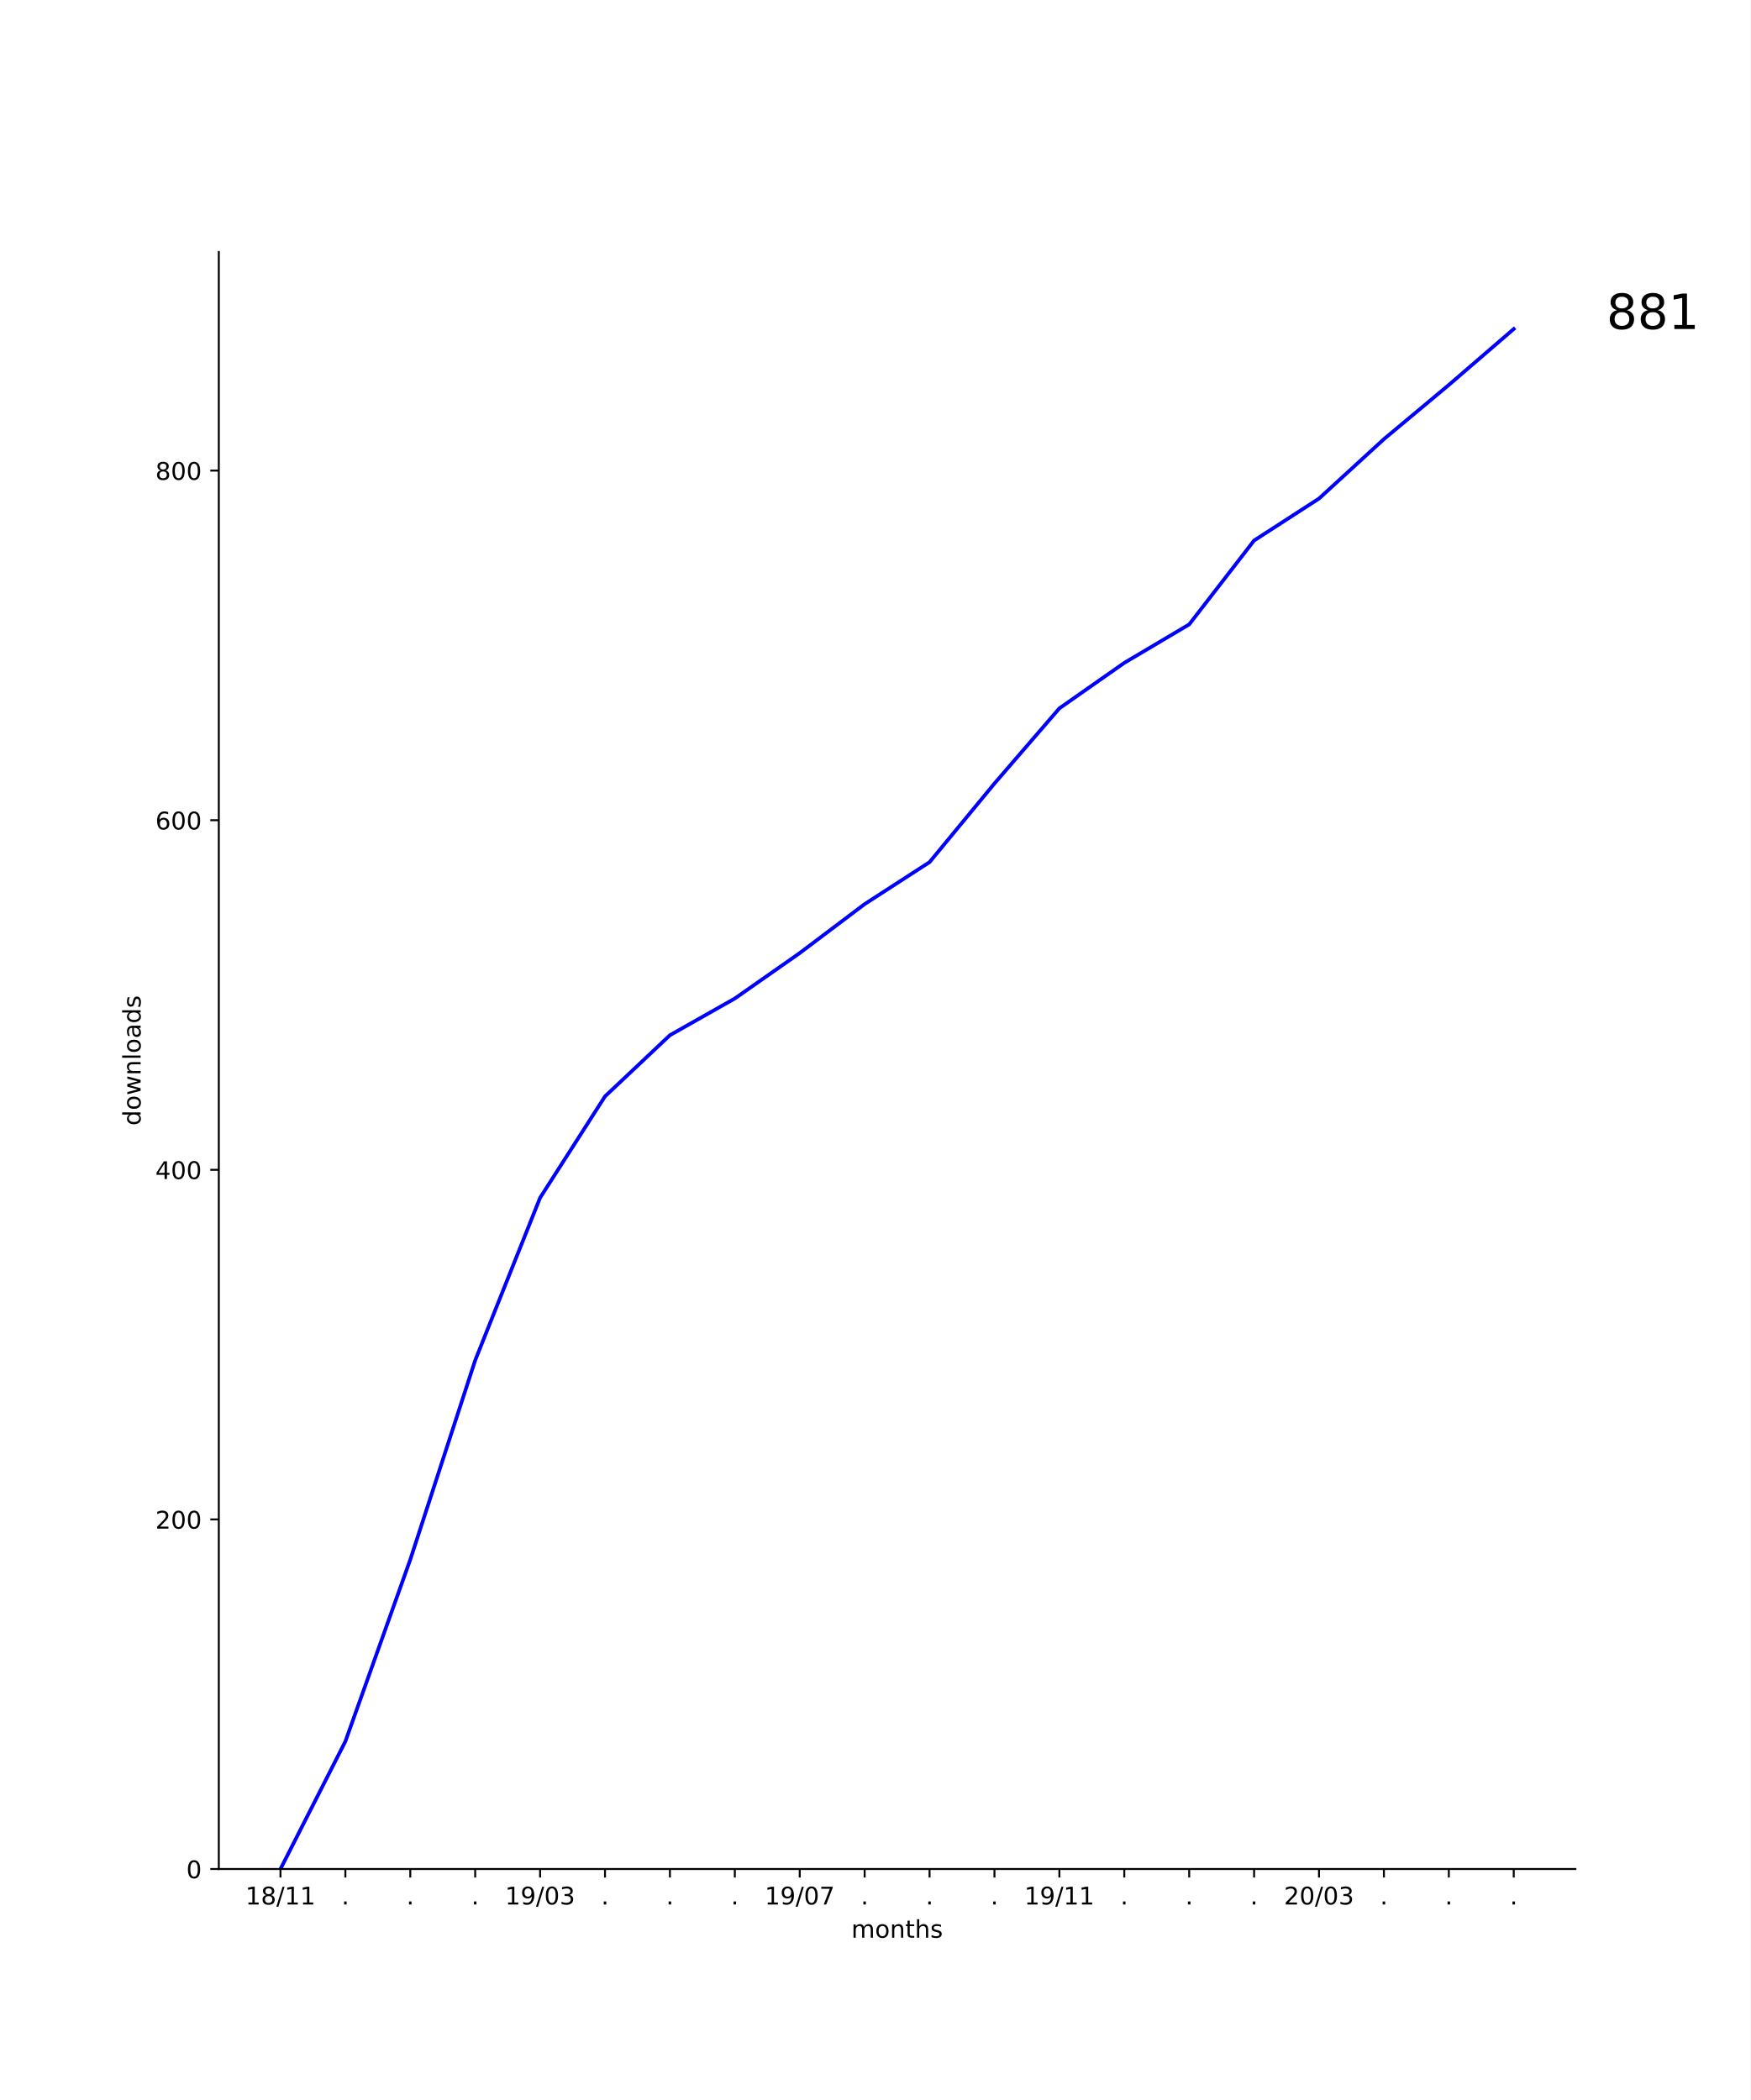
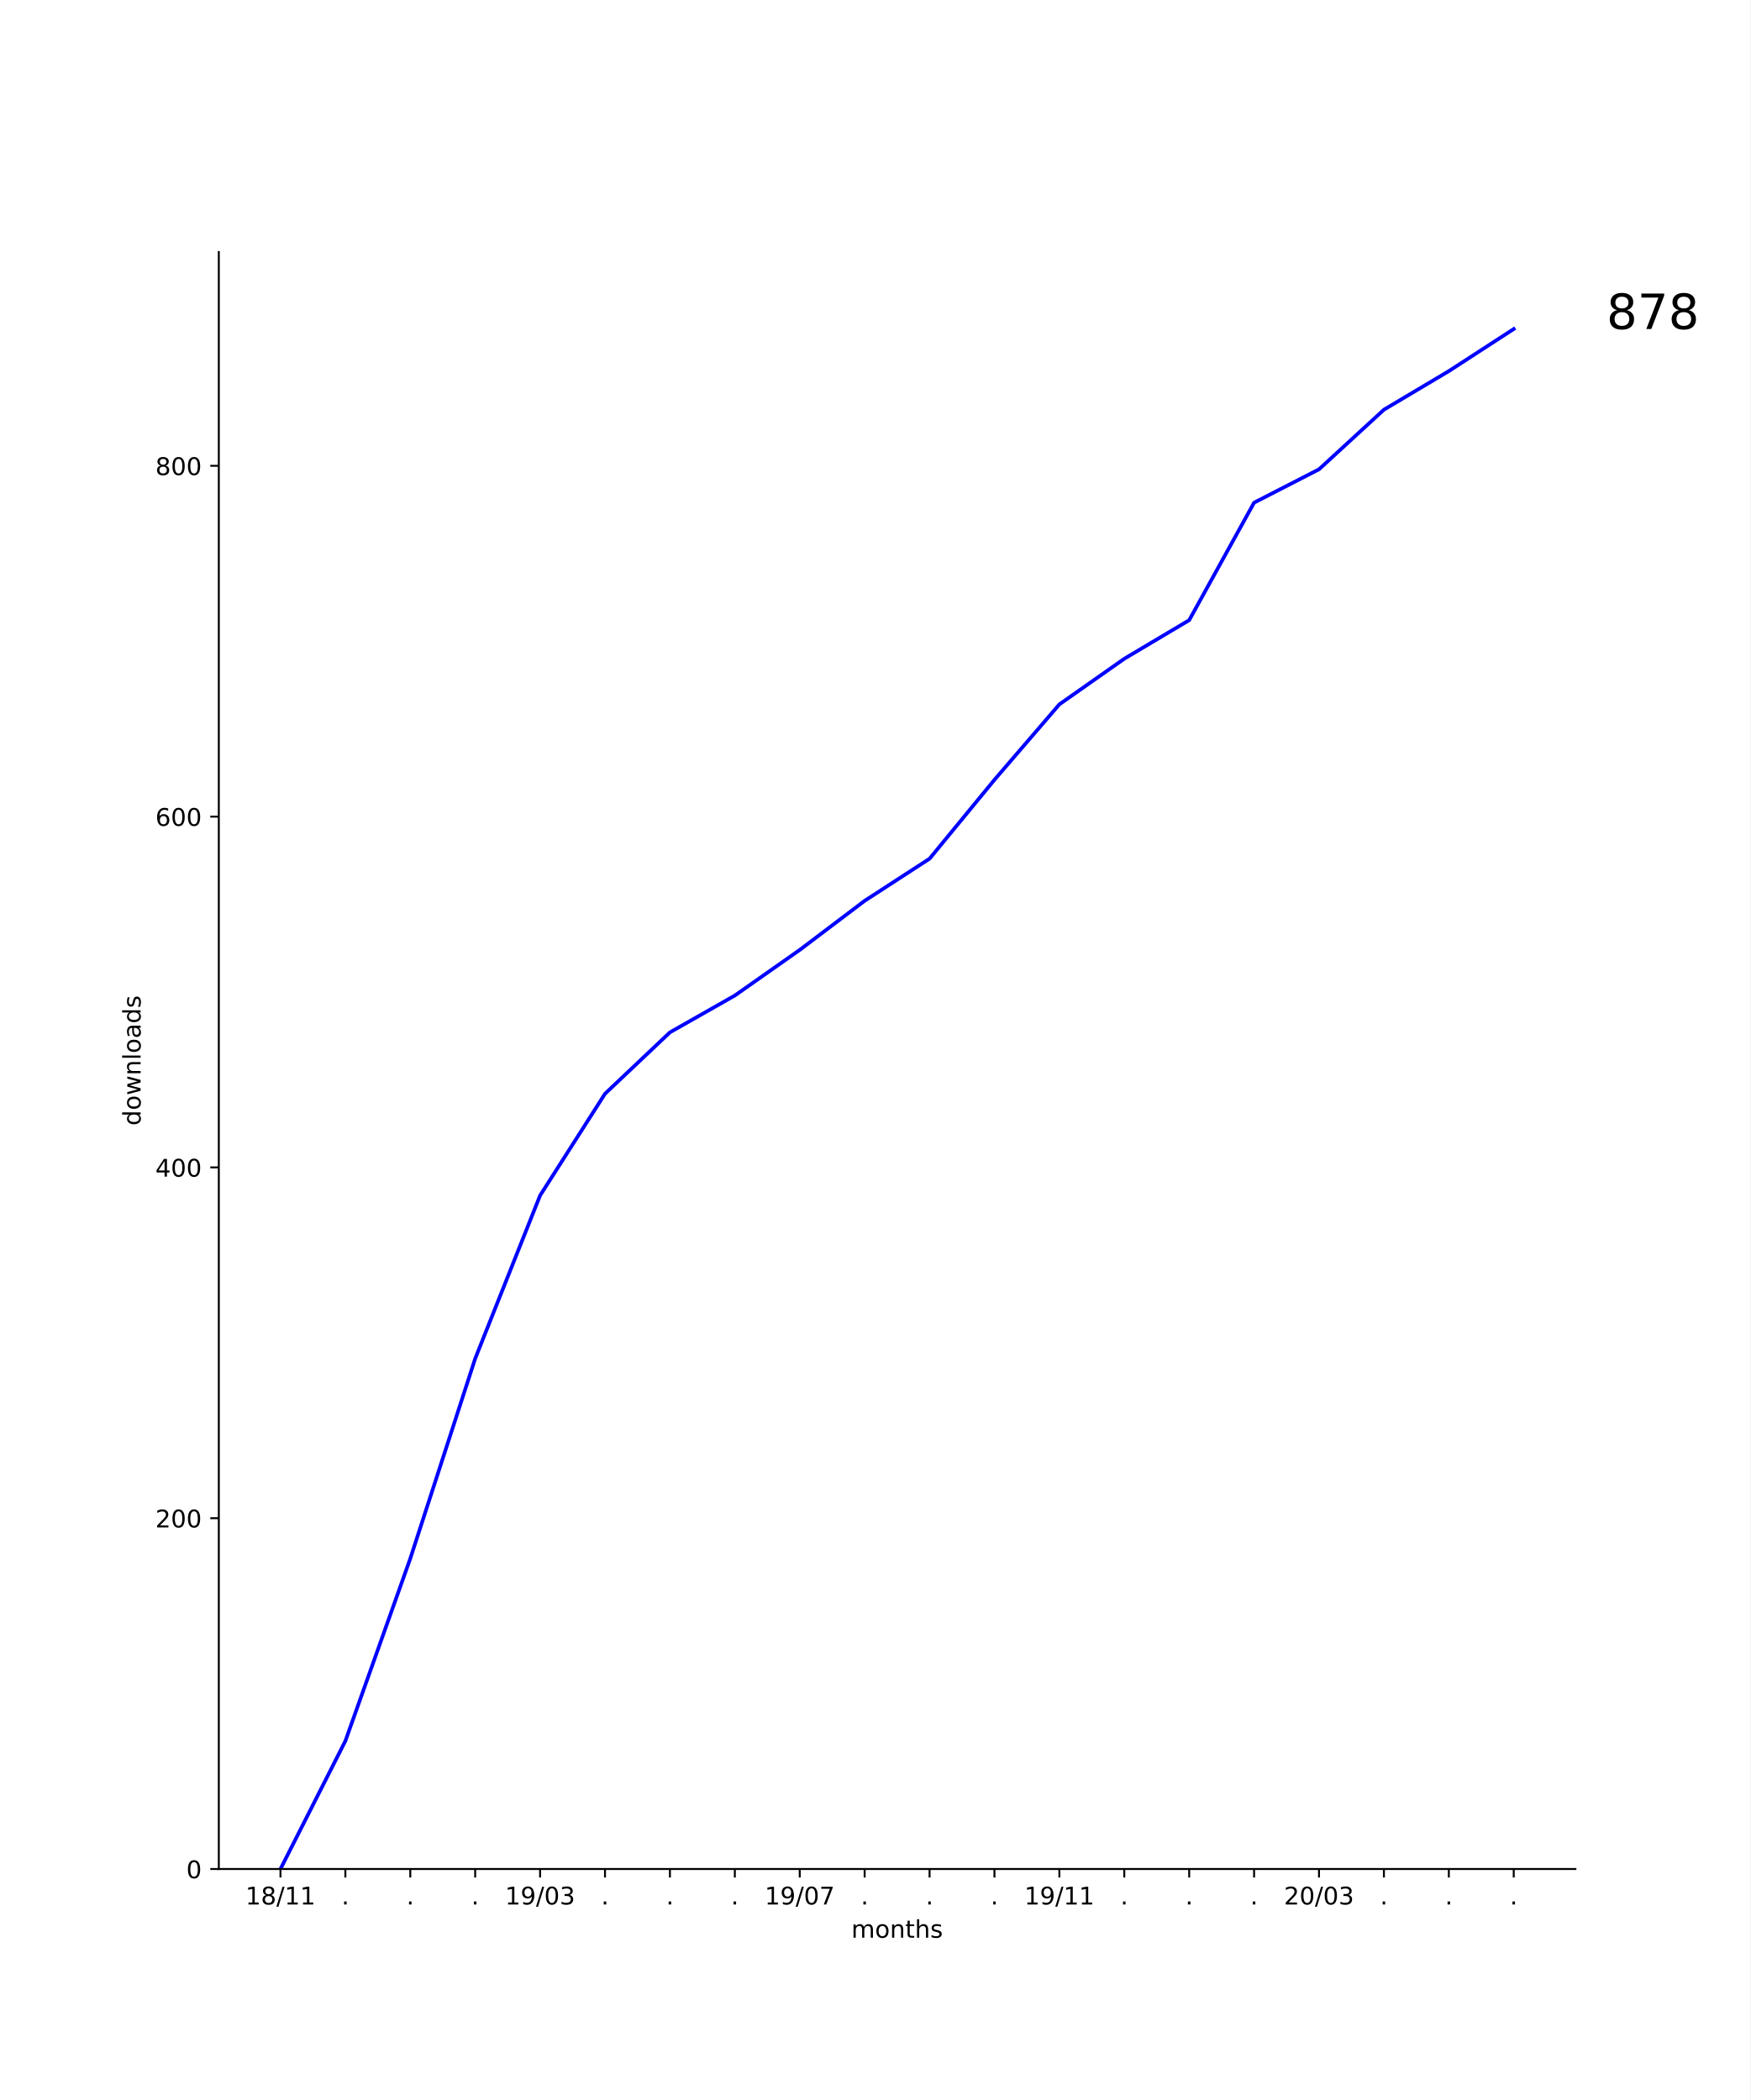
<svg xmlns="http://www.w3.org/2000/svg" xmlns:xlink="http://www.w3.org/1999/xlink" height="864pt" version="1.1" viewBox="0 0 720 864" width="720pt">
  <defs>
    <style type="text/css">
*{stroke-linecap:butt;stroke-linejoin:round;}
  </style>
  </defs>
  <g id="figure_1">
    <g id="patch_1">
      <path d="M 0 864  L 720 864  L 720 0  L 0 0  z " style="fill:#ffffff;" />
    </g>
    <g id="axes_1">
      <g id="patch_2">
        <path d="M 90 768.96  L 648 768.96  L 648 103.68  L 90 103.68  z " style="fill:#ffffff;" />
      </g>
      <g id="matplotlib.axis_1">
        <g id="xtick_1">
          <g id="line2d_1">
            <defs>
-               <path d="M 0 0  L 0 3.5  " id="m628f587566" style="stroke:#000000;stroke-width:0.8;" />
-             </defs>
-             <g>
-               <use style="stroke:#000000;stroke-width:0.8;" x="115.364" xlink:href="#m628f587566" y="768.96" />
+               <path d="M 0 0  L 0 3.5  " id="ma9927cf4d1" style="stroke:#000000;stroke-width:0.8;" />
+             </defs>
+             <g>
+               <use style="stroke:#000000;stroke-width:0.8;" x="115.364" xlink:href="#ma9927cf4d1" y="768.96" />
            </g>
          </g>
          <g id="text_1">
            <defs>
              <path d="M 12.406 8.297  L 28.516 8.297  L 28.516 63.922  L 10.984 60.406  L 10.984 69.391  L 28.422 72.906  L 38.281 72.906  L 38.281 8.297  L 54.391 8.297  L 54.391 0  L 12.406 0  z " id="DejaVuSans-31" />
              <path d="M 31.781 34.625  Q 24.75 34.625 20.719 30.859  Q 16.703 27.094 16.703 20.516  Q 16.703 13.922 20.719 10.156  Q 24.75 6.391 31.781 6.391  Q 38.812 6.391 42.859 10.172  Q 46.922 13.969 46.922 20.516  Q 46.922 27.094 42.891 30.859  Q 38.875 34.625 31.781 34.625  z M 21.922 38.812  Q 15.578 40.375 12.031 44.719  Q 8.5 49.078 8.5 55.328  Q 8.5 64.062 14.719 69.141  Q 20.953 74.219 31.781 74.219  Q 42.672 74.219 48.875 69.141  Q 55.078 64.062 55.078 55.328  Q 55.078 49.078 51.531 44.719  Q 48 40.375 41.703 38.812  Q 48.828 37.156 52.797 32.312  Q 56.781 27.484 56.781 20.516  Q 56.781 9.906 50.312 4.234  Q 43.844 -1.422 31.781 -1.422  Q 19.734 -1.422 13.25 4.234  Q 6.781 9.906 6.781 20.516  Q 6.781 27.484 10.781 32.312  Q 14.797 37.156 21.922 38.812  z M 18.312 54.391  Q 18.312 48.734 21.844 45.562  Q 25.391 42.391 31.781 42.391  Q 38.141 42.391 41.719 45.562  Q 45.312 48.734 45.312 54.391  Q 45.312 60.062 41.719 63.234  Q 38.141 66.406 31.781 66.406  Q 25.391 66.406 21.844 63.234  Q 18.312 60.062 18.312 54.391  z " id="DejaVuSans-38" />
              <path d="M 25.391 72.906  L 33.688 72.906  L 8.297 -9.281  L 0 -9.281  z " id="DejaVuSans-2f" />
            </defs>
            <g transform="translate(100.9543 783.5584)scale(0.1 -0.1)">
              <use xlink:href="#DejaVuSans-31" />
              <use x="63.623" xlink:href="#DejaVuSans-38" />
              <use x="127.246" xlink:href="#DejaVuSans-2f" />
              <use x="160.938" xlink:href="#DejaVuSans-31" />
              <use x="224.561" xlink:href="#DejaVuSans-31" />
            </g>
          </g>
        </g>
        <g id="xtick_2">
          <g id="line2d_2">
            <g>
-               <use style="stroke:#000000;stroke-width:0.8;" x="142.062" xlink:href="#m628f587566" y="768.96" />
+               <use style="stroke:#000000;stroke-width:0.8;" x="142.062" xlink:href="#ma9927cf4d1" y="768.96" />
            </g>
          </g>
          <g id="text_2">
            <defs>
              <path d="M 10.688 12.406  L 21 12.406  L 21 0  L 10.688 0  z " id="DejaVuSans-2e" />
            </defs>
            <g transform="translate(140.4731 783.5584)scale(0.1 -0.1)">
              <use xlink:href="#DejaVuSans-2e" />
            </g>
          </g>
        </g>
        <g id="xtick_3">
          <g id="line2d_3">
            <g>
-               <use style="stroke:#000000;stroke-width:0.8;" x="168.761" xlink:href="#m628f587566" y="768.96" />
+               <use style="stroke:#000000;stroke-width:0.8;" x="168.761" xlink:href="#ma9927cf4d1" y="768.96" />
            </g>
          </g>
          <g id="text_3">
            <g transform="translate(167.1717 783.5584)scale(0.1 -0.1)">
              <use xlink:href="#DejaVuSans-2e" />
            </g>
          </g>
        </g>
        <g id="xtick_4">
          <g id="line2d_4">
            <g>
-               <use style="stroke:#000000;stroke-width:0.8;" x="195.459" xlink:href="#m628f587566" y="768.96" />
+               <use style="stroke:#000000;stroke-width:0.8;" x="195.459" xlink:href="#ma9927cf4d1" y="768.96" />
            </g>
          </g>
          <g id="text_4">
            <g transform="translate(193.8703 783.5584)scale(0.1 -0.1)">
              <use xlink:href="#DejaVuSans-2e" />
            </g>
          </g>
        </g>
        <g id="xtick_5">
          <g id="line2d_5">
            <g>
-               <use style="stroke:#000000;stroke-width:0.8;" x="222.158" xlink:href="#m628f587566" y="768.96" />
+               <use style="stroke:#000000;stroke-width:0.8;" x="222.158" xlink:href="#ma9927cf4d1" y="768.96" />
            </g>
          </g>
          <g id="text_5">
            <defs>
              <path d="M 10.984 1.516  L 10.984 10.5  Q 14.703 8.734 18.5 7.812  Q 22.312 6.891 25.984 6.891  Q 35.75 6.891 40.891 13.453  Q 46.047 20.016 46.781 33.406  Q 43.953 29.203 39.594 26.953  Q 35.25 24.703 29.984 24.703  Q 19.047 24.703 12.672 31.312  Q 6.297 37.938 6.297 49.422  Q 6.297 60.641 12.938 67.422  Q 19.578 74.219 30.609 74.219  Q 43.266 74.219 49.922 64.516  Q 56.594 54.828 56.594 36.375  Q 56.594 19.141 48.406 8.859  Q 40.234 -1.422 26.422 -1.422  Q 22.703 -1.422 18.891 -0.688  Q 15.094 0.047 10.984 1.516  z M 30.609 32.422  Q 37.25 32.422 41.125 36.953  Q 45.016 41.5 45.016 49.422  Q 45.016 57.281 41.125 61.844  Q 37.25 66.406 30.609 66.406  Q 23.969 66.406 20.094 61.844  Q 16.219 57.281 16.219 49.422  Q 16.219 41.5 20.094 36.953  Q 23.969 32.422 30.609 32.422  z " id="DejaVuSans-39" />
              <path d="M 31.781 66.406  Q 24.172 66.406 20.328 58.906  Q 16.5 51.422 16.5 36.375  Q 16.5 21.391 20.328 13.891  Q 24.172 6.391 31.781 6.391  Q 39.453 6.391 43.281 13.891  Q 47.125 21.391 47.125 36.375  Q 47.125 51.422 43.281 58.906  Q 39.453 66.406 31.781 66.406  z M 31.781 74.219  Q 44.047 74.219 50.516 64.516  Q 56.984 54.828 56.984 36.375  Q 56.984 17.969 50.516 8.266  Q 44.047 -1.422 31.781 -1.422  Q 19.531 -1.422 13.062 8.266  Q 6.594 17.969 6.594 36.375  Q 6.594 54.828 13.062 64.516  Q 19.531 74.219 31.781 74.219  z " id="DejaVuSans-30" />
              <path d="M 40.578 39.312  Q 47.656 37.797 51.625 33  Q 55.609 28.219 55.609 21.188  Q 55.609 10.406 48.188 4.484  Q 40.766 -1.422 27.094 -1.422  Q 22.516 -1.422 17.656 -0.516  Q 12.797 0.391 7.625 2.203  L 7.625 11.719  Q 11.719 9.328 16.594 8.109  Q 21.484 6.891 26.812 6.891  Q 36.078 6.891 40.938 10.547  Q 45.797 14.203 45.797 21.188  Q 45.797 27.641 41.281 31.266  Q 36.766 34.906 28.719 34.906  L 20.219 34.906  L 20.219 43.016  L 29.109 43.016  Q 36.375 43.016 40.234 45.922  Q 44.094 48.828 44.094 54.297  Q 44.094 59.906 40.109 62.906  Q 36.141 65.922 28.719 65.922  Q 24.656 65.922 20.016 65.031  Q 15.375 64.156 9.812 62.312  L 9.812 71.094  Q 15.438 72.656 20.344 73.438  Q 25.25 74.219 29.594 74.219  Q 40.828 74.219 47.359 69.109  Q 53.906 64.016 53.906 55.328  Q 53.906 49.266 50.438 45.094  Q 46.969 40.922 40.578 39.312  z " id="DejaVuSans-33" />
            </defs>
            <g transform="translate(207.7485 783.5584)scale(0.1 -0.1)">
              <use xlink:href="#DejaVuSans-31" />
              <use x="63.623" xlink:href="#DejaVuSans-39" />
              <use x="127.246" xlink:href="#DejaVuSans-2f" />
              <use x="160.938" xlink:href="#DejaVuSans-30" />
              <use x="224.561" xlink:href="#DejaVuSans-33" />
            </g>
          </g>
        </g>
        <g id="xtick_6">
          <g id="line2d_6">
            <g>
-               <use style="stroke:#000000;stroke-width:0.8;" x="248.856" xlink:href="#m628f587566" y="768.96" />
+               <use style="stroke:#000000;stroke-width:0.8;" x="248.856" xlink:href="#ma9927cf4d1" y="768.96" />
            </g>
          </g>
          <g id="text_6">
            <g transform="translate(247.2674 783.5584)scale(0.1 -0.1)">
              <use xlink:href="#DejaVuSans-2e" />
            </g>
          </g>
        </g>
        <g id="xtick_7">
          <g id="line2d_7">
            <g>
-               <use style="stroke:#000000;stroke-width:0.8;" x="275.555" xlink:href="#m628f587566" y="768.96" />
+               <use style="stroke:#000000;stroke-width:0.8;" x="275.555" xlink:href="#ma9927cf4d1" y="768.96" />
            </g>
          </g>
          <g id="text_7">
            <g transform="translate(273.966 783.5584)scale(0.1 -0.1)">
              <use xlink:href="#DejaVuSans-2e" />
            </g>
          </g>
        </g>
        <g id="xtick_8">
          <g id="line2d_8">
            <g>
-               <use style="stroke:#000000;stroke-width:0.8;" x="302.254" xlink:href="#m628f587566" y="768.96" />
+               <use style="stroke:#000000;stroke-width:0.8;" x="302.254" xlink:href="#ma9927cf4d1" y="768.96" />
            </g>
          </g>
          <g id="text_8">
            <g transform="translate(300.6645 783.5584)scale(0.1 -0.1)">
              <use xlink:href="#DejaVuSans-2e" />
            </g>
          </g>
        </g>
        <g id="xtick_9">
          <g id="line2d_9">
            <g>
-               <use style="stroke:#000000;stroke-width:0.8;" x="328.952" xlink:href="#m628f587566" y="768.96" />
+               <use style="stroke:#000000;stroke-width:0.8;" x="328.952" xlink:href="#ma9927cf4d1" y="768.96" />
            </g>
          </g>
          <g id="text_9">
            <defs>
              <path d="M 8.203 72.906  L 55.078 72.906  L 55.078 68.703  L 28.609 0  L 18.312 0  L 43.219 64.594  L 8.203 64.594  z " id="DejaVuSans-37" />
            </defs>
            <g transform="translate(314.5428 783.5584)scale(0.1 -0.1)">
              <use xlink:href="#DejaVuSans-31" />
              <use x="63.623" xlink:href="#DejaVuSans-39" />
              <use x="127.246" xlink:href="#DejaVuSans-2f" />
              <use x="160.938" xlink:href="#DejaVuSans-30" />
              <use x="224.561" xlink:href="#DejaVuSans-37" />
            </g>
          </g>
        </g>
        <g id="xtick_10">
          <g id="line2d_10">
            <g>
-               <use style="stroke:#000000;stroke-width:0.8;" x="355.651" xlink:href="#m628f587566" y="768.96" />
+               <use style="stroke:#000000;stroke-width:0.8;" x="355.651" xlink:href="#ma9927cf4d1" y="768.96" />
            </g>
          </g>
          <g id="text_10">
            <g transform="translate(354.0617 783.5584)scale(0.1 -0.1)">
              <use xlink:href="#DejaVuSans-2e" />
            </g>
          </g>
        </g>
        <g id="xtick_11">
          <g id="line2d_11">
            <g>
-               <use style="stroke:#000000;stroke-width:0.8;" x="382.349" xlink:href="#m628f587566" y="768.96" />
+               <use style="stroke:#000000;stroke-width:0.8;" x="382.349" xlink:href="#ma9927cf4d1" y="768.96" />
            </g>
          </g>
          <g id="text_11">
            <g transform="translate(380.7602 783.5584)scale(0.1 -0.1)">
              <use xlink:href="#DejaVuSans-2e" />
            </g>
          </g>
        </g>
        <g id="xtick_12">
          <g id="line2d_12">
            <g>
-               <use style="stroke:#000000;stroke-width:0.8;" x="409.048" xlink:href="#m628f587566" y="768.96" />
+               <use style="stroke:#000000;stroke-width:0.8;" x="409.048" xlink:href="#ma9927cf4d1" y="768.96" />
            </g>
          </g>
          <g id="text_12">
            <g transform="translate(407.4588 783.5584)scale(0.1 -0.1)">
              <use xlink:href="#DejaVuSans-2e" />
            </g>
          </g>
        </g>
        <g id="xtick_13">
          <g id="line2d_13">
            <g>
-               <use style="stroke:#000000;stroke-width:0.8;" x="435.746" xlink:href="#m628f587566" y="768.96" />
+               <use style="stroke:#000000;stroke-width:0.8;" x="435.746" xlink:href="#ma9927cf4d1" y="768.96" />
            </g>
          </g>
          <g id="text_13">
            <g transform="translate(421.337 783.5584)scale(0.1 -0.1)">
              <use xlink:href="#DejaVuSans-31" />
              <use x="63.623" xlink:href="#DejaVuSans-39" />
              <use x="127.246" xlink:href="#DejaVuSans-2f" />
              <use x="160.938" xlink:href="#DejaVuSans-31" />
              <use x="224.561" xlink:href="#DejaVuSans-31" />
            </g>
          </g>
        </g>
        <g id="xtick_14">
          <g id="line2d_14">
            <g>
-               <use style="stroke:#000000;stroke-width:0.8;" x="462.445" xlink:href="#m628f587566" y="768.96" />
+               <use style="stroke:#000000;stroke-width:0.8;" x="462.445" xlink:href="#ma9927cf4d1" y="768.96" />
            </g>
          </g>
          <g id="text_14">
            <g transform="translate(460.8559 783.5584)scale(0.1 -0.1)">
              <use xlink:href="#DejaVuSans-2e" />
            </g>
          </g>
        </g>
        <g id="xtick_15">
          <g id="line2d_15">
            <g>
-               <use style="stroke:#000000;stroke-width:0.8;" x="489.144" xlink:href="#m628f587566" y="768.96" />
+               <use style="stroke:#000000;stroke-width:0.8;" x="489.144" xlink:href="#ma9927cf4d1" y="768.96" />
            </g>
          </g>
          <g id="text_15">
            <g transform="translate(487.5545 783.5584)scale(0.1 -0.1)">
              <use xlink:href="#DejaVuSans-2e" />
            </g>
          </g>
        </g>
        <g id="xtick_16">
          <g id="line2d_16">
            <g>
-               <use style="stroke:#000000;stroke-width:0.8;" x="515.842" xlink:href="#m628f587566" y="768.96" />
+               <use style="stroke:#000000;stroke-width:0.8;" x="515.842" xlink:href="#ma9927cf4d1" y="768.96" />
            </g>
          </g>
          <g id="text_16">
            <g transform="translate(514.253 783.5584)scale(0.1 -0.1)">
              <use xlink:href="#DejaVuSans-2e" />
            </g>
          </g>
        </g>
        <g id="xtick_17">
          <g id="line2d_17">
            <g>
-               <use style="stroke:#000000;stroke-width:0.8;" x="542.541" xlink:href="#m628f587566" y="768.96" />
+               <use style="stroke:#000000;stroke-width:0.8;" x="542.541" xlink:href="#ma9927cf4d1" y="768.96" />
            </g>
          </g>
          <g id="text_17">
            <defs>
              <path d="M 19.188 8.297  L 53.609 8.297  L 53.609 0  L 7.328 0  L 7.328 8.297  Q 12.938 14.109 22.625 23.891  Q 32.328 33.688 34.812 36.531  Q 39.547 41.844 41.422 45.531  Q 43.312 49.219 43.312 52.781  Q 43.312 58.594 39.234 62.25  Q 35.156 65.922 28.609 65.922  Q 23.969 65.922 18.812 64.312  Q 13.672 62.703 7.812 59.422  L 7.812 69.391  Q 13.766 71.781 18.938 73  Q 24.125 74.219 28.422 74.219  Q 39.75 74.219 46.484 68.547  Q 53.219 62.891 53.219 53.422  Q 53.219 48.922 51.531 44.891  Q 49.859 40.875 45.406 35.406  Q 44.188 33.984 37.641 27.219  Q 31.109 20.453 19.188 8.297  z " id="DejaVuSans-32" />
            </defs>
            <g transform="translate(528.1313 783.5584)scale(0.1 -0.1)">
              <use xlink:href="#DejaVuSans-32" />
              <use x="63.623" xlink:href="#DejaVuSans-30" />
              <use x="127.246" xlink:href="#DejaVuSans-2f" />
              <use x="160.938" xlink:href="#DejaVuSans-30" />
              <use x="224.561" xlink:href="#DejaVuSans-33" />
            </g>
          </g>
        </g>
        <g id="xtick_18">
          <g id="line2d_18">
            <g>
-               <use style="stroke:#000000;stroke-width:0.8;" x="569.239" xlink:href="#m628f587566" y="768.96" />
+               <use style="stroke:#000000;stroke-width:0.8;" x="569.239" xlink:href="#ma9927cf4d1" y="768.96" />
            </g>
          </g>
          <g id="text_18">
            <g transform="translate(567.6502 783.5584)scale(0.1 -0.1)">
              <use xlink:href="#DejaVuSans-2e" />
            </g>
          </g>
        </g>
        <g id="xtick_19">
          <g id="line2d_19">
            <g>
-               <use style="stroke:#000000;stroke-width:0.8;" x="595.938" xlink:href="#m628f587566" y="768.96" />
+               <use style="stroke:#000000;stroke-width:0.8;" x="595.938" xlink:href="#ma9927cf4d1" y="768.96" />
            </g>
          </g>
          <g id="text_19">
            <g transform="translate(594.3487 783.5584)scale(0.1 -0.1)">
              <use xlink:href="#DejaVuSans-2e" />
            </g>
          </g>
        </g>
        <g id="xtick_20">
          <g id="line2d_20">
            <g>
-               <use style="stroke:#000000;stroke-width:0.8;" x="622.636" xlink:href="#m628f587566" y="768.96" />
+               <use style="stroke:#000000;stroke-width:0.8;" x="622.636" xlink:href="#ma9927cf4d1" y="768.96" />
            </g>
          </g>
          <g id="text_20">
            <g transform="translate(621.0473 783.5584)scale(0.1 -0.1)">
              <use xlink:href="#DejaVuSans-2e" />
            </g>
          </g>
        </g>
        <g id="text_21">
          <defs>
            <path d="M 52 44.188  Q 55.375 50.25 60.062 53.125  Q 64.75 56 71.094 56  Q 79.641 56 84.281 50.016  Q 88.922 44.047 88.922 33.016  L 88.922 0  L 79.891 0  L 79.891 32.719  Q 79.891 40.578 77.094 44.375  Q 74.312 48.188 68.609 48.188  Q 61.625 48.188 57.562 43.547  Q 53.516 38.922 53.516 30.906  L 53.516 0  L 44.484 0  L 44.484 32.719  Q 44.484 40.625 41.703 44.406  Q 38.922 48.188 33.109 48.188  Q 26.219 48.188 22.156 43.531  Q 18.109 38.875 18.109 30.906  L 18.109 0  L 9.078 0  L 9.078 54.688  L 18.109 54.688  L 18.109 46.188  Q 21.188 51.219 25.484 53.609  Q 29.781 56 35.688 56  Q 41.656 56 45.828 52.969  Q 50 49.953 52 44.188  z " id="DejaVuSans-6d" />
            <path d="M 30.609 48.391  Q 23.391 48.391 19.188 42.75  Q 14.984 37.109 14.984 27.297  Q 14.984 17.484 19.156 11.844  Q 23.344 6.203 30.609 6.203  Q 37.797 6.203 41.984 11.859  Q 46.188 17.531 46.188 27.297  Q 46.188 37.016 41.984 42.703  Q 37.797 48.391 30.609 48.391  z M 30.609 56  Q 42.328 56 49.016 48.375  Q 55.719 40.766 55.719 27.297  Q 55.719 13.875 49.016 6.219  Q 42.328 -1.422 30.609 -1.422  Q 18.844 -1.422 12.172 6.219  Q 5.516 13.875 5.516 27.297  Q 5.516 40.766 12.172 48.375  Q 18.844 56 30.609 56  z " id="DejaVuSans-6f" />
            <path d="M 54.891 33.016  L 54.891 0  L 45.906 0  L 45.906 32.719  Q 45.906 40.484 42.875 44.328  Q 39.844 48.188 33.797 48.188  Q 26.516 48.188 22.312 43.547  Q 18.109 38.922 18.109 30.906  L 18.109 0  L 9.078 0  L 9.078 54.688  L 18.109 54.688  L 18.109 46.188  Q 21.344 51.125 25.703 53.562  Q 30.078 56 35.797 56  Q 45.219 56 50.047 50.172  Q 54.891 44.344 54.891 33.016  z " id="DejaVuSans-6e" />
            <path d="M 18.312 70.219  L 18.312 54.688  L 36.812 54.688  L 36.812 47.703  L 18.312 47.703  L 18.312 18.016  Q 18.312 11.328 20.141 9.422  Q 21.969 7.516 27.594 7.516  L 36.812 7.516  L 36.812 0  L 27.594 0  Q 17.188 0 13.234 3.875  Q 9.281 7.766 9.281 18.016  L 9.281 47.703  L 2.688 47.703  L 2.688 54.688  L 9.281 54.688  L 9.281 70.219  z " id="DejaVuSans-74" />
            <path d="M 54.891 33.016  L 54.891 0  L 45.906 0  L 45.906 32.719  Q 45.906 40.484 42.875 44.328  Q 39.844 48.188 33.797 48.188  Q 26.516 48.188 22.312 43.547  Q 18.109 38.922 18.109 30.906  L 18.109 0  L 9.078 0  L 9.078 75.984  L 18.109 75.984  L 18.109 46.188  Q 21.344 51.125 25.703 53.562  Q 30.078 56 35.797 56  Q 45.219 56 50.047 50.172  Q 54.891 44.344 54.891 33.016  z " id="DejaVuSans-68" />
            <path d="M 44.281 53.078  L 44.281 44.578  Q 40.484 46.531 36.375 47.5  Q 32.281 48.484 27.875 48.484  Q 21.188 48.484 17.844 46.438  Q 14.5 44.391 14.5 40.281  Q 14.5 37.156 16.891 35.375  Q 19.281 33.594 26.516 31.984  L 29.594 31.297  Q 39.156 29.25 43.188 25.516  Q 47.219 21.781 47.219 15.094  Q 47.219 7.469 41.188 3.016  Q 35.156 -1.422 24.609 -1.422  Q 20.219 -1.422 15.453 -0.562  Q 10.688 0.297 5.422 2  L 5.422 11.281  Q 10.406 8.688 15.234 7.391  Q 20.062 6.109 24.812 6.109  Q 31.156 6.109 34.562 8.281  Q 37.984 10.453 37.984 14.406  Q 37.984 18.062 35.516 20.016  Q 33.062 21.969 24.703 23.781  L 21.578 24.516  Q 13.234 26.266 9.516 29.906  Q 5.812 33.547 5.812 39.891  Q 5.812 47.609 11.281 51.797  Q 16.75 56 26.812 56  Q 31.781 56 36.172 55.266  Q 40.578 54.547 44.281 53.078  z " id="DejaVuSans-73" />
          </defs>
          <g transform="translate(350.168 797.2366)scale(0.1 -0.1)">
            <use xlink:href="#DejaVuSans-6d" />
            <use x="97.412" xlink:href="#DejaVuSans-6f" />
            <use x="158.594" xlink:href="#DejaVuSans-6e" />
            <use x="221.973" xlink:href="#DejaVuSans-74" />
            <use x="261.182" xlink:href="#DejaVuSans-68" />
            <use x="324.561" xlink:href="#DejaVuSans-73" />
          </g>
        </g>
      </g>
      <g id="matplotlib.axis_2">
        <g id="ytick_1">
          <g id="line2d_21">
            <defs>
-               <path d="M 0 0  L -3.5 0  " id="ma53fda671b" style="stroke:#000000;stroke-width:0.8;" />
-             </defs>
-             <g>
-               <use style="stroke:#000000;stroke-width:0.8;" x="90" xlink:href="#ma53fda671b" y="768.96" />
+               <path d="M 0 0  L -3.5 0  " id="m3f7baddd74" style="stroke:#000000;stroke-width:0.8;" />
+             </defs>
+             <g>
+               <use style="stroke:#000000;stroke-width:0.8;" x="90" xlink:href="#m3f7baddd74" y="768.96" />
            </g>
          </g>
          <g id="text_22">
            <g transform="translate(76.6375 772.7592)scale(0.1 -0.1)">
              <use xlink:href="#DejaVuSans-30" />
            </g>
          </g>
        </g>
        <g id="ytick_2">
          <g id="line2d_22">
            <g>
-               <use style="stroke:#000000;stroke-width:0.8;" x="90" xlink:href="#ma53fda671b" y="625.123" />
+               <use style="stroke:#000000;stroke-width:0.8;" x="90" xlink:href="#m3f7baddd74" y="624.632" />
            </g>
          </g>
          <g id="text_23">
-             <g transform="translate(63.9125 628.9227)scale(0.1 -0.1)">
+             <g transform="translate(63.9125 628.4312)scale(0.1 -0.1)">
              <use xlink:href="#DejaVuSans-32" />
              <use x="63.623" xlink:href="#DejaVuSans-30" />
              <use x="127.246" xlink:href="#DejaVuSans-30" />
            </g>
          </g>
        </g>
        <g id="ytick_3">
          <g id="line2d_23">
            <g>
-               <use style="stroke:#000000;stroke-width:0.8;" x="90" xlink:href="#ma53fda671b" y="481.287" />
+               <use style="stroke:#000000;stroke-width:0.8;" x="90" xlink:href="#m3f7baddd74" y="480.304" />
            </g>
          </g>
          <g id="text_24">
            <defs>
              <path d="M 37.797 64.312  L 12.891 25.391  L 37.797 25.391  z M 35.203 72.906  L 47.609 72.906  L 47.609 25.391  L 58.016 25.391  L 58.016 17.188  L 47.609 17.188  L 47.609 0  L 37.797 0  L 37.797 17.188  L 4.891 17.188  L 4.891 26.703  z " id="DejaVuSans-34" />
            </defs>
-             <g transform="translate(63.9125 485.0861)scale(0.1 -0.1)">
+             <g transform="translate(63.9125 484.1032)scale(0.1 -0.1)">
              <use xlink:href="#DejaVuSans-34" />
              <use x="63.623" xlink:href="#DejaVuSans-30" />
              <use x="127.246" xlink:href="#DejaVuSans-30" />
            </g>
          </g>
        </g>
        <g id="ytick_4">
          <g id="line2d_24">
            <g>
-               <use style="stroke:#000000;stroke-width:0.8;" x="90" xlink:href="#ma53fda671b" y="337.45" />
+               <use style="stroke:#000000;stroke-width:0.8;" x="90" xlink:href="#m3f7baddd74" y="335.976" />
            </g>
          </g>
          <g id="text_25">
            <defs>
              <path d="M 33.016 40.375  Q 26.375 40.375 22.484 35.828  Q 18.609 31.297 18.609 23.391  Q 18.609 15.531 22.484 10.953  Q 26.375 6.391 33.016 6.391  Q 39.656 6.391 43.531 10.953  Q 47.406 15.531 47.406 23.391  Q 47.406 31.297 43.531 35.828  Q 39.656 40.375 33.016 40.375  z M 52.594 71.297  L 52.594 62.312  Q 48.875 64.062 45.094 64.984  Q 41.312 65.922 37.594 65.922  Q 27.828 65.922 22.672 59.328  Q 17.531 52.734 16.797 39.406  Q 19.672 43.656 24.016 45.922  Q 28.375 48.188 33.594 48.188  Q 44.578 48.188 50.953 41.516  Q 57.328 34.859 57.328 23.391  Q 57.328 12.156 50.688 5.359  Q 44.047 -1.422 33.016 -1.422  Q 20.359 -1.422 13.672 8.266  Q 6.984 17.969 6.984 36.375  Q 6.984 53.656 15.188 63.938  Q 23.391 74.219 37.203 74.219  Q 40.922 74.219 44.703 73.484  Q 48.484 72.75 52.594 71.297  z " id="DejaVuSans-36" />
            </defs>
-             <g transform="translate(63.9125 341.2496)scale(0.1 -0.1)">
+             <g transform="translate(63.9125 339.7752)scale(0.1 -0.1)">
              <use xlink:href="#DejaVuSans-36" />
              <use x="63.623" xlink:href="#DejaVuSans-30" />
              <use x="127.246" xlink:href="#DejaVuSans-30" />
            </g>
          </g>
        </g>
        <g id="ytick_5">
          <g id="line2d_25">
            <g>
-               <use style="stroke:#000000;stroke-width:0.8;" x="90" xlink:href="#ma53fda671b" y="193.614" />
+               <use style="stroke:#000000;stroke-width:0.8;" x="90" xlink:href="#m3f7baddd74" y="191.648" />
            </g>
          </g>
          <g id="text_26">
-             <g transform="translate(63.9125 197.413)scale(0.1 -0.1)">
+             <g transform="translate(63.9125 195.4471)scale(0.1 -0.1)">
              <use xlink:href="#DejaVuSans-38" />
              <use x="63.623" xlink:href="#DejaVuSans-30" />
              <use x="127.246" xlink:href="#DejaVuSans-30" />
            </g>
          </g>
        </g>
        <g id="text_27">
          <defs>
            <path d="M 45.406 46.391  L 45.406 75.984  L 54.391 75.984  L 54.391 0  L 45.406 0  L 45.406 8.203  Q 42.578 3.328 38.25 0.953  Q 33.938 -1.422 27.875 -1.422  Q 17.969 -1.422 11.734 6.484  Q 5.516 14.406 5.516 27.297  Q 5.516 40.188 11.734 48.094  Q 17.969 56 27.875 56  Q 33.938 56 38.25 53.625  Q 42.578 51.266 45.406 46.391  z M 14.797 27.297  Q 14.797 17.391 18.875 11.75  Q 22.953 6.109 30.078 6.109  Q 37.203 6.109 41.297 11.75  Q 45.406 17.391 45.406 27.297  Q 45.406 37.203 41.297 42.844  Q 37.203 48.484 30.078 48.484  Q 22.953 48.484 18.875 42.844  Q 14.797 37.203 14.797 27.297  z " id="DejaVuSans-64" />
            <path d="M 4.203 54.688  L 13.188 54.688  L 24.422 12.016  L 35.594 54.688  L 46.188 54.688  L 57.422 12.016  L 68.609 54.688  L 77.594 54.688  L 63.281 0  L 52.688 0  L 40.922 44.828  L 29.109 0  L 18.5 0  z " id="DejaVuSans-77" />
            <path d="M 9.422 75.984  L 18.406 75.984  L 18.406 0  L 9.422 0  z " id="DejaVuSans-6c" />
            <path d="M 34.281 27.484  Q 23.391 27.484 19.188 25  Q 14.984 22.516 14.984 16.5  Q 14.984 11.719 18.141 8.906  Q 21.297 6.109 26.703 6.109  Q 34.188 6.109 38.703 11.406  Q 43.219 16.703 43.219 25.484  L 43.219 27.484  z M 52.203 31.203  L 52.203 0  L 43.219 0  L 43.219 8.297  Q 40.141 3.328 35.547 0.953  Q 30.953 -1.422 24.312 -1.422  Q 15.922 -1.422 10.953 3.297  Q 6 8.016 6 15.922  Q 6 25.141 12.172 29.828  Q 18.359 34.516 30.609 34.516  L 43.219 34.516  L 43.219 35.406  Q 43.219 41.609 39.141 45  Q 35.062 48.391 27.688 48.391  Q 23 48.391 18.547 47.266  Q 14.109 46.141 10.016 43.891  L 10.016 52.203  Q 14.938 54.109 19.578 55.047  Q 24.219 56 28.609 56  Q 40.484 56 46.344 49.844  Q 52.203 43.703 52.203 31.203  z " id="DejaVuSans-61" />
          </defs>
          <g transform="translate(57.83281 463.1028)rotate(-90)scale(0.1 -0.1)">
            <use xlink:href="#DejaVuSans-64" />
            <use x="63.477" xlink:href="#DejaVuSans-6f" />
            <use x="124.658" xlink:href="#DejaVuSans-77" />
            <use x="206.445" xlink:href="#DejaVuSans-6e" />
            <use x="269.824" xlink:href="#DejaVuSans-6c" />
            <use x="297.607" xlink:href="#DejaVuSans-6f" />
            <use x="358.789" xlink:href="#DejaVuSans-61" />
            <use x="420.068" xlink:href="#DejaVuSans-64" />
            <use x="483.545" xlink:href="#DejaVuSans-73" />
          </g>
        </g>
      </g>
      <g id="line2d_26">
-         <path clip-path="url(#p41d96ddce9)" d="M 115.364 768.96  L 142.062 716.46  L 168.761 641.665  L 195.459 559.678  L 222.158 492.794  L 248.856 451.081  L 275.555 425.91  L 302.254 410.807  L 328.952 392.108  L 355.651 371.971  L 382.349 354.711  L 409.048 322.348  L 435.746 291.423  L 462.445 272.724  L 489.144 256.902  L 515.842 222.381  L 542.541 205.121  L 569.239 180.669  L 595.938 158.374  L 622.636 135.36  " style="fill:none;stroke:#0000ff;stroke-linecap:square;stroke-width:1.5;" />
+         <path clip-path="url(#p756c158f2e)" d="M 115.364 768.96  L 142.062 716.28  L 168.761 641.23  L 195.459 558.963  L 222.158 491.85  L 248.856 449.995  L 275.555 424.738  L 302.254 409.583  L 328.952 390.821  L 355.651 370.615  L 382.349 353.295  L 409.048 320.822  L 435.746 289.791  L 462.445 271.028  L 489.144 255.152  L 515.842 206.802  L 542.541 193.091  L 569.239 168.555  L 595.938 152.679  L 622.636 135.36  " style="fill:none;stroke:#0000ff;stroke-linecap:square;stroke-width:1.5;" />
      </g>
      <g id="patch_3">
        <path d="M 90 768.96  L 90 103.68  " style="fill:none;stroke:#000000;stroke-linecap:square;stroke-linejoin:miter;stroke-width:0.8;" />
      </g>
      <g id="patch_4">
        <path d="M 90 768.96  L 648 768.96  " style="fill:none;stroke:#000000;stroke-linecap:square;stroke-linejoin:miter;stroke-width:0.8;" />
      </g>
      <g id="text_28">
        <defs>
          <path id="DejaVuSans-20" />
        </defs>
        <g transform="translate(622.6364 135.36)scale(0.2 -0.2)">
          <use xlink:href="#DejaVuSans-20" />
          <use x="31.787" xlink:href="#DejaVuSans-20" />
          <use x="63.574" xlink:href="#DejaVuSans-20" />
          <use x="95.361" xlink:href="#DejaVuSans-20" />
          <use x="127.148" xlink:href="#DejaVuSans-20" />
          <use x="158.936" xlink:href="#DejaVuSans-20" />
          <use x="190.723" xlink:href="#DejaVuSans-38" />
-           <use x="254.346" xlink:href="#DejaVuSans-38" />
-           <use x="317.969" xlink:href="#DejaVuSans-31" />
+           <use x="254.346" xlink:href="#DejaVuSans-37" />
+           <use x="317.969" xlink:href="#DejaVuSans-38" />
        </g>
      </g>
    </g>
  </g>
  <defs>
-     <clipPath id="p41d96ddce9">
+     <clipPath id="p756c158f2e">
      <rect height="665.28" width="558" x="90" y="103.68" />
    </clipPath>
  </defs>
</svg>
